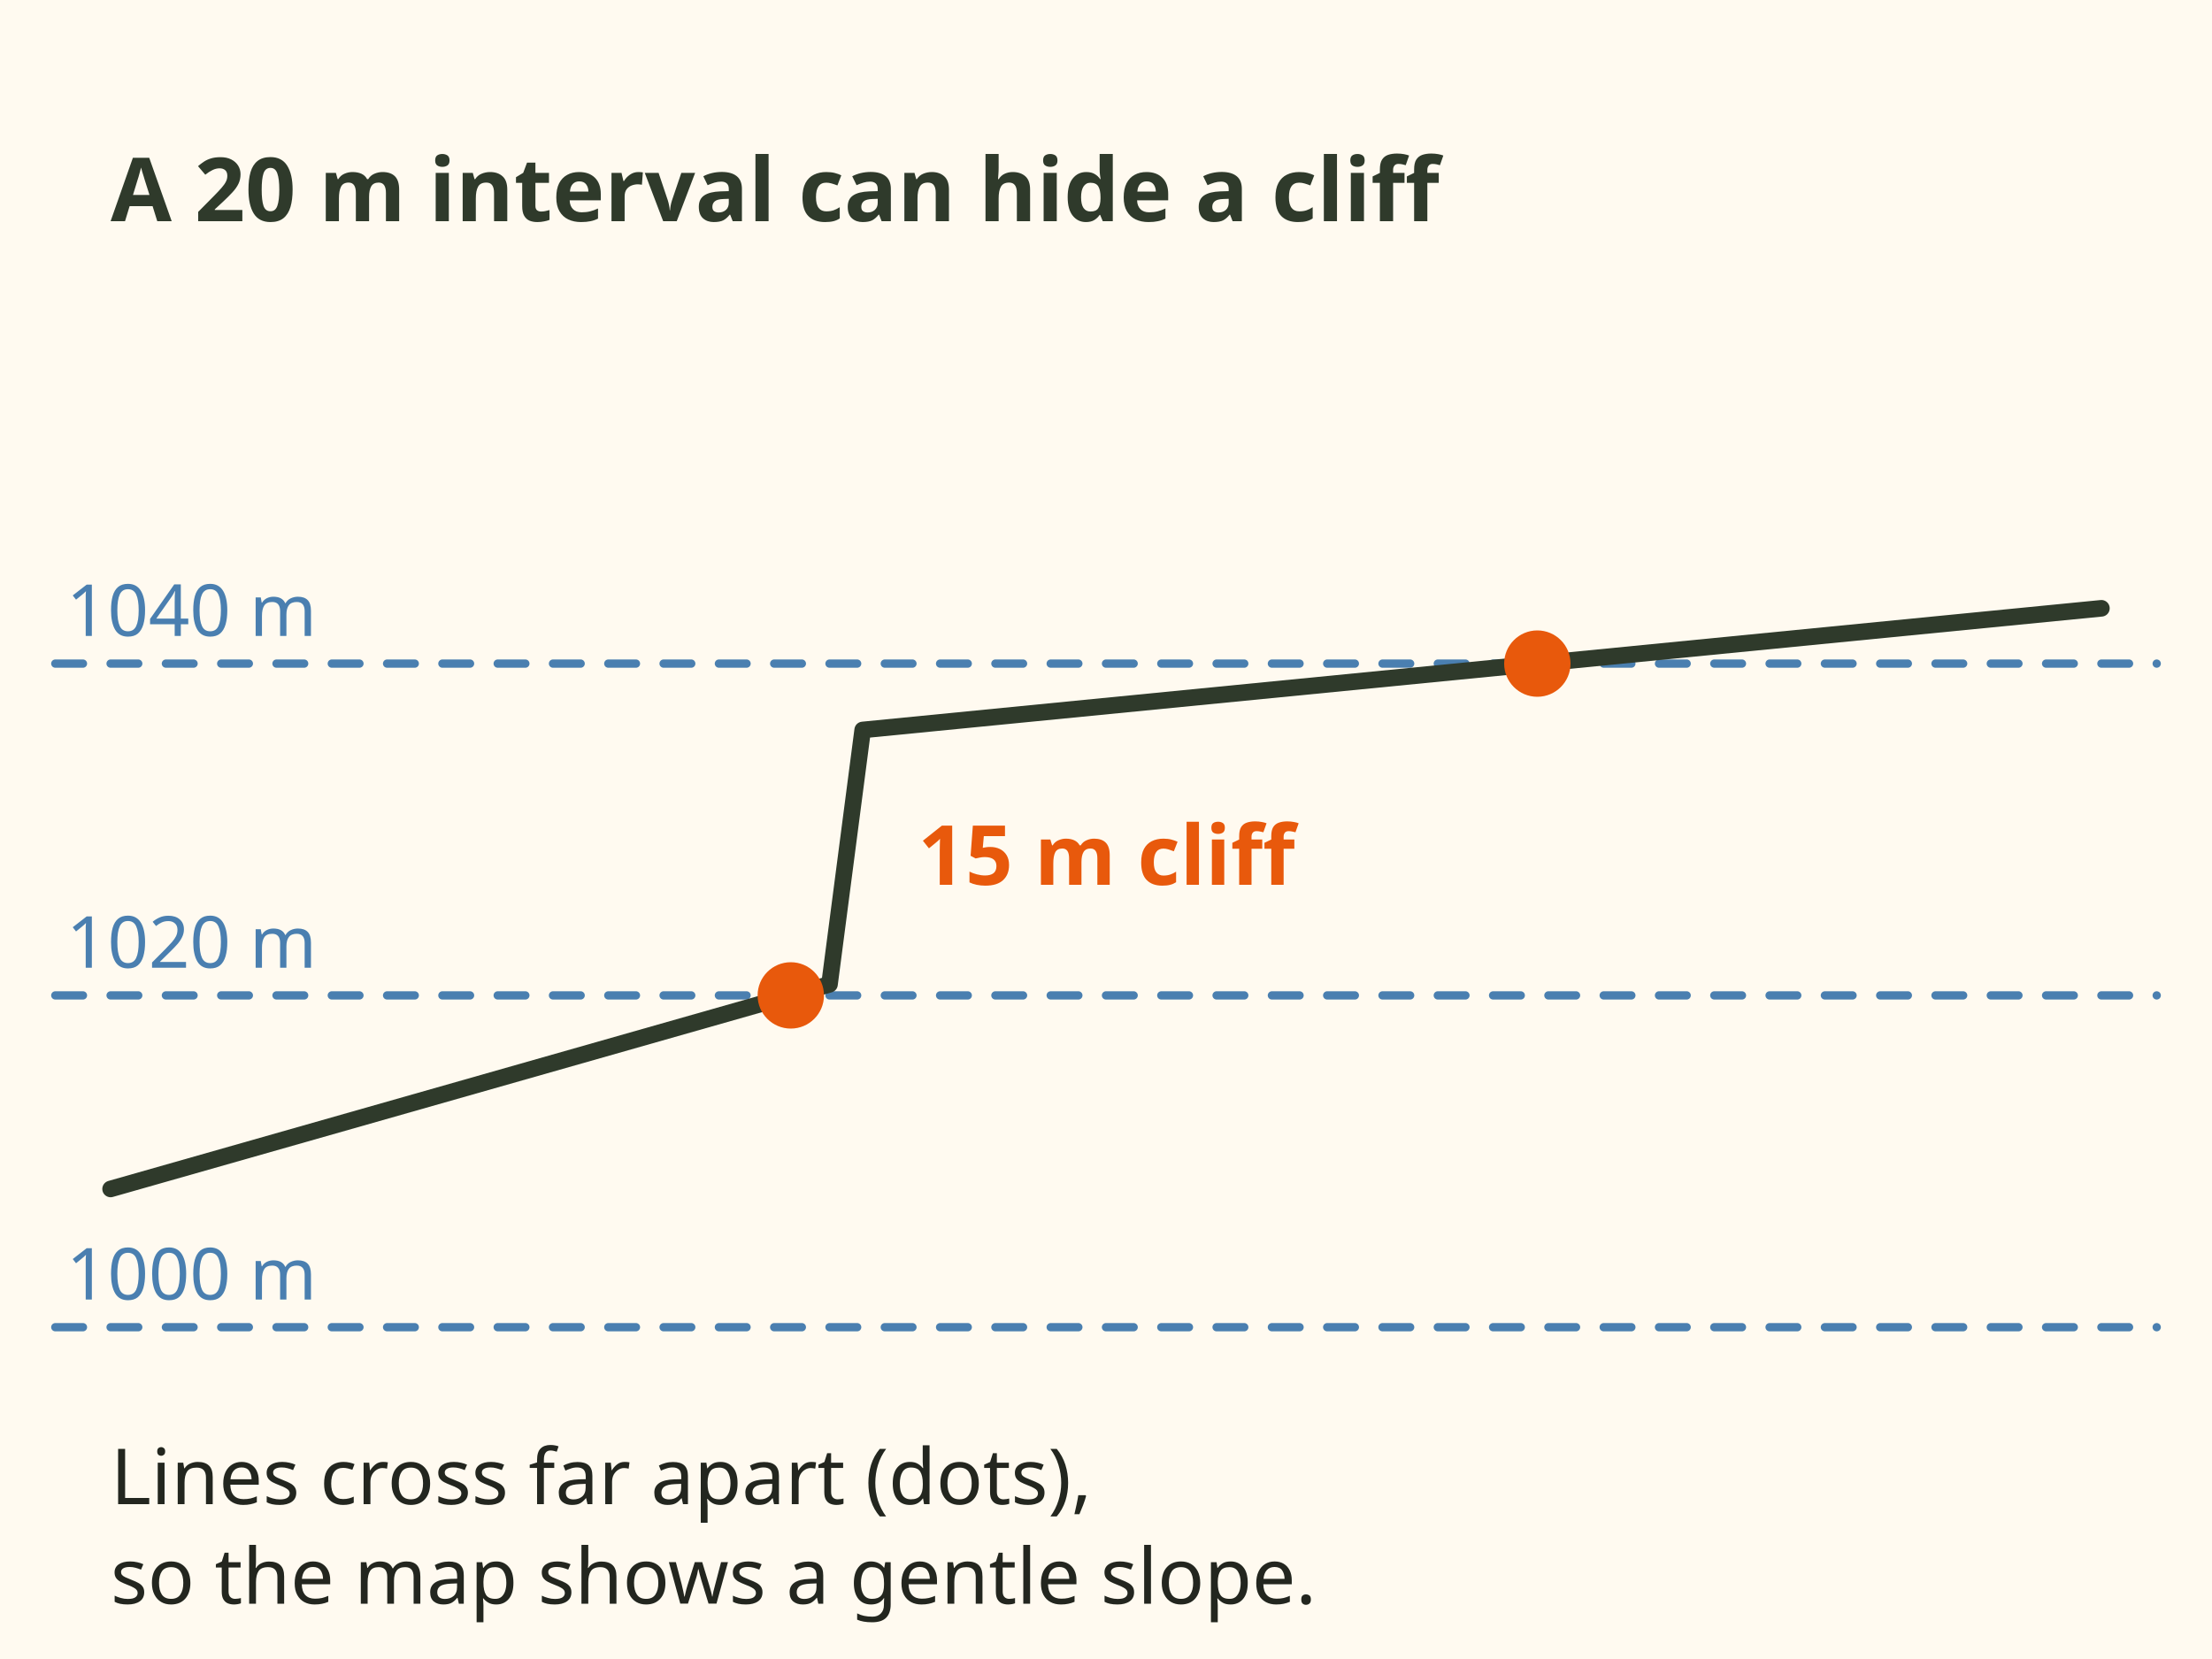
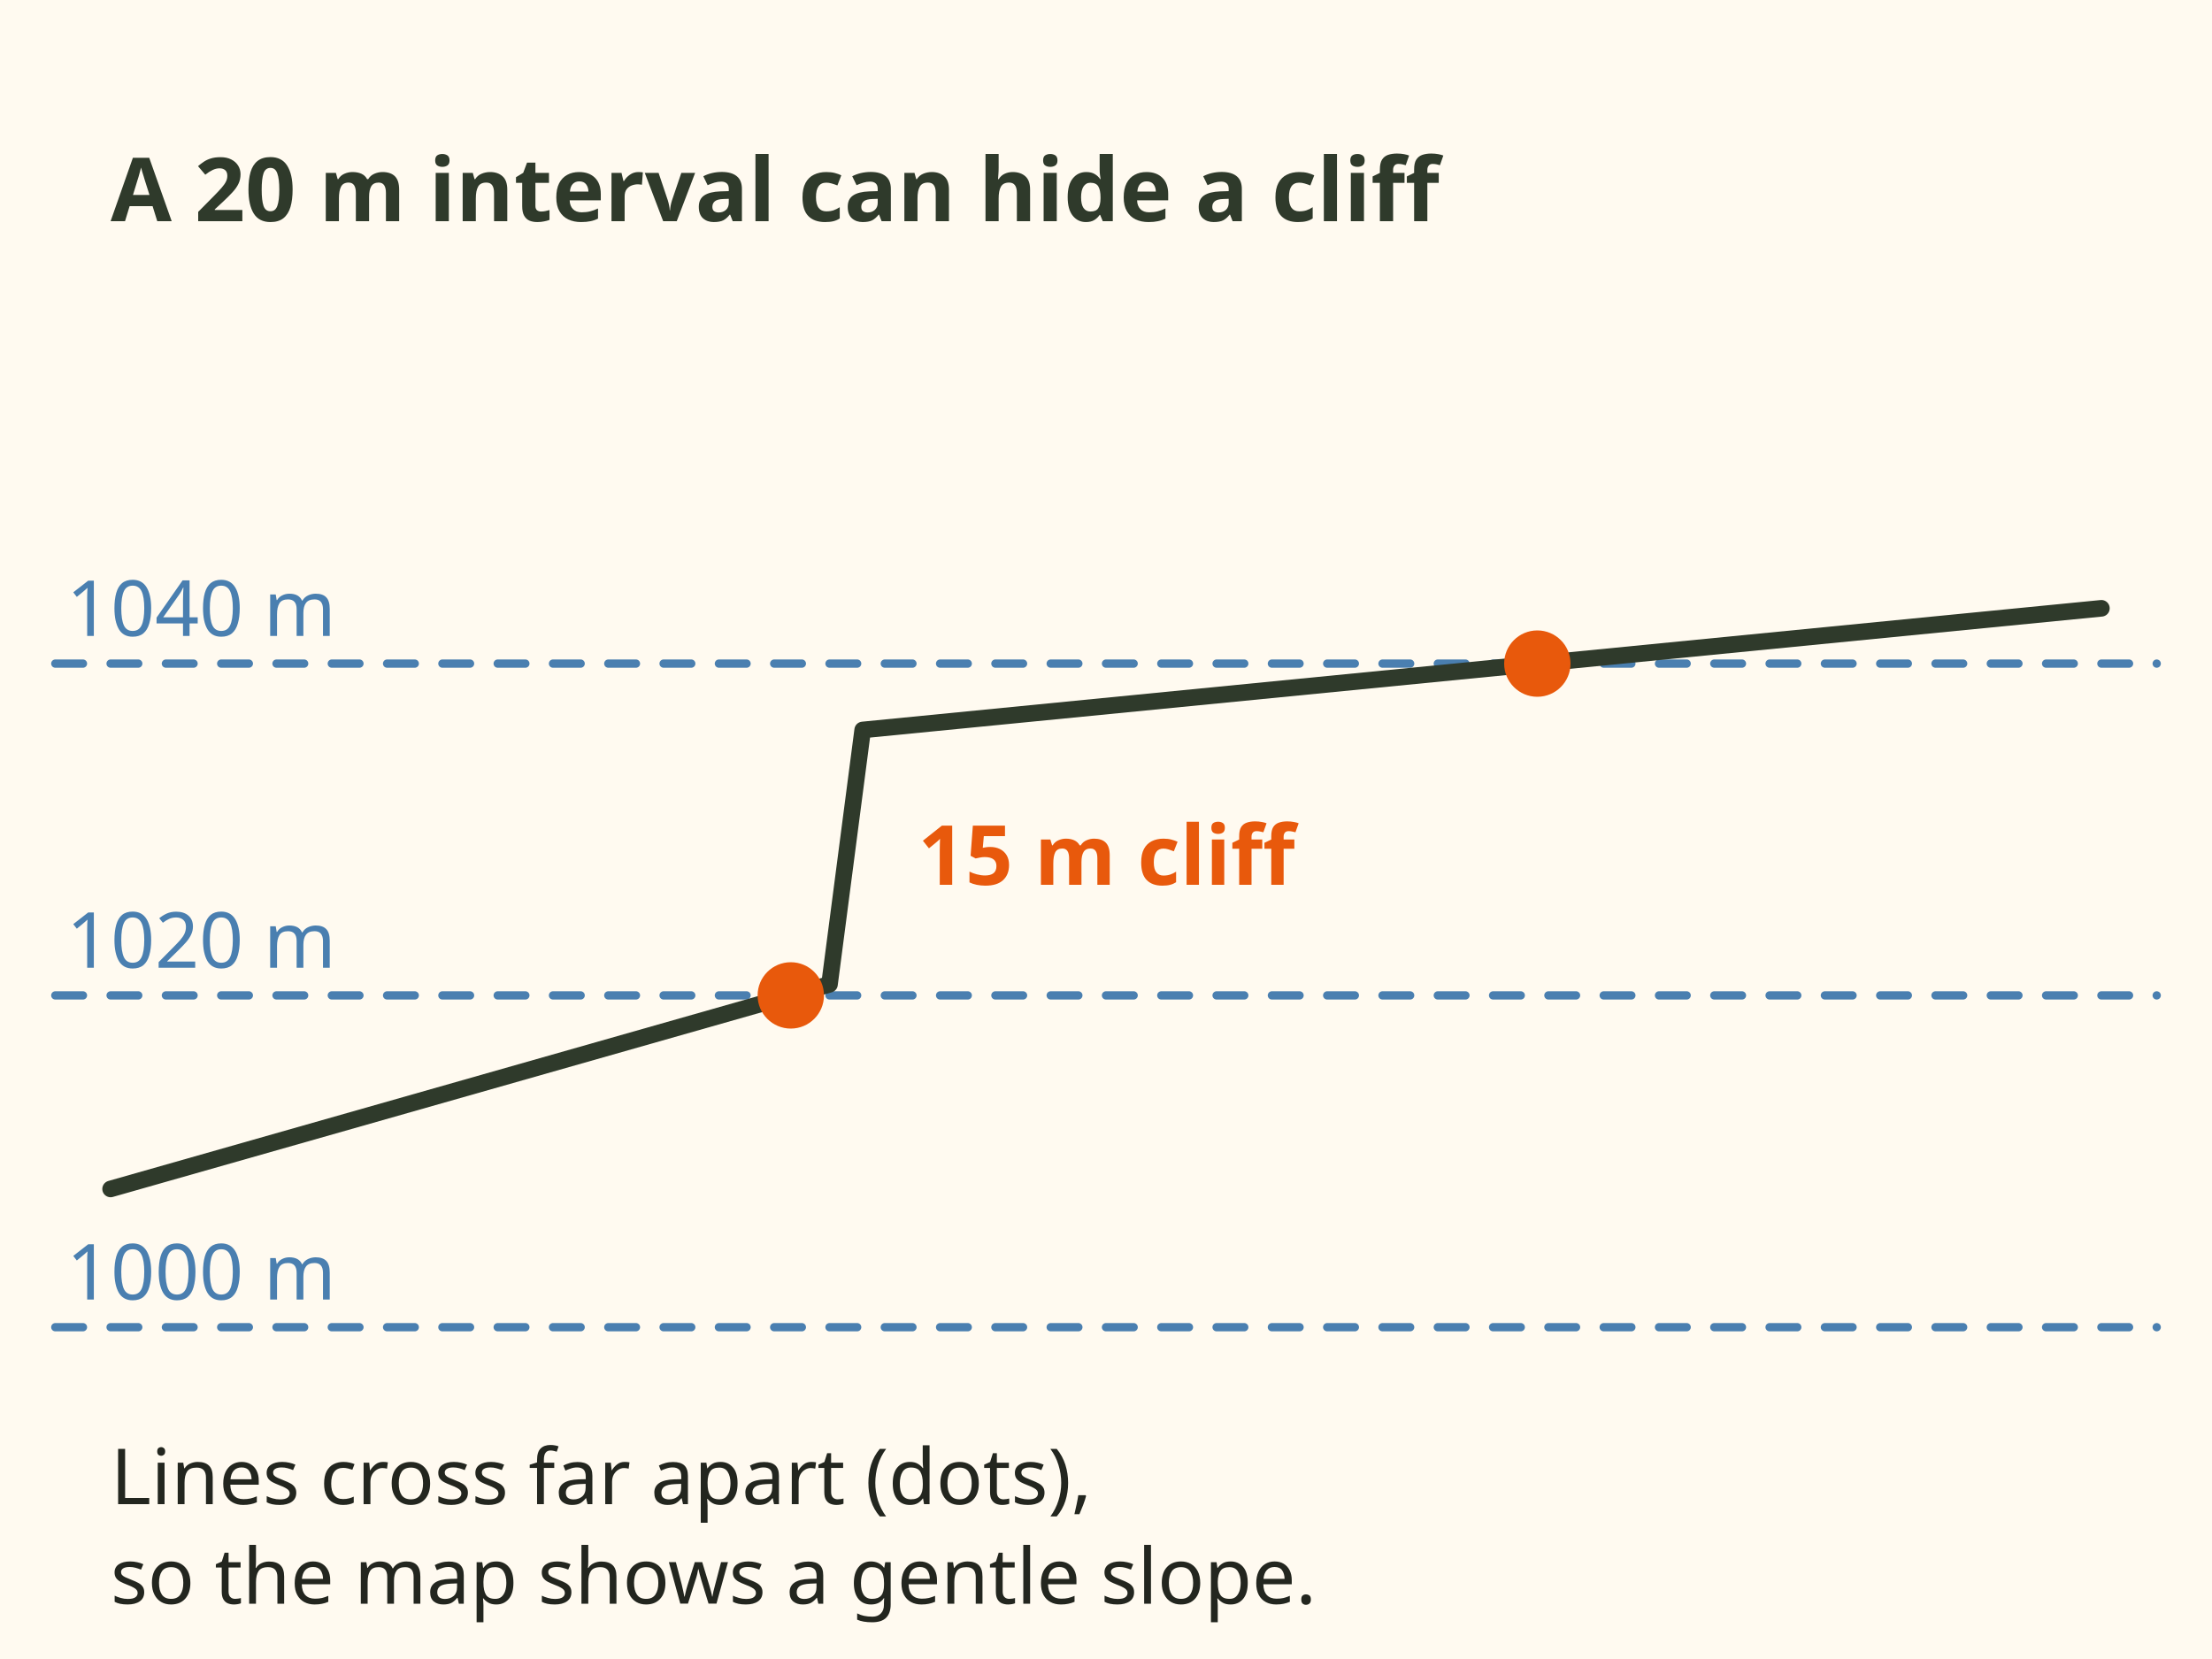
<svg xmlns="http://www.w3.org/2000/svg" viewBox="0 0 400 300" role="img" aria-label="A side view of a slope with a 15 metre cliff. Blue dashed lines mark contour heights 1000, 1020 and 1040 metres. The cliff fits between two lines, which cross the slope far apart, so the map shows only a gentle slope.">
  <rect x="0" y="0" width="400" height="300" fill="#fffaf0" />
  <line x1="10" y1="240" x2="390" y2="240" stroke="#4a7fb0" stroke-width="1.5" stroke-linecap="round" stroke-dasharray="5 5" />
-   <text x="12" y="235" font-family="sans-serif" font-size="13" fill="#4a7fb0" text-anchor="start">1000 m</text>
+   <text x="12" y="235" font-family="sans-serif" font-size="14" fill="#4a7fb0" text-anchor="start">1000 m</text>
  <line x1="10" y1="180" x2="390" y2="180" stroke="#4a7fb0" stroke-width="1.5" stroke-linecap="round" stroke-dasharray="5 5" />
-   <text x="12" y="175" font-family="sans-serif" font-size="13" fill="#4a7fb0" text-anchor="start">1020 m</text>
+   <text x="12" y="175" font-family="sans-serif" font-size="14" fill="#4a7fb0" text-anchor="start">1020 m</text>
  <line x1="10" y1="120" x2="390" y2="120" stroke="#4a7fb0" stroke-width="1.5" stroke-linecap="round" stroke-dasharray="5 5" />
-   <text x="12" y="115" font-family="sans-serif" font-size="13" fill="#4a7fb0" text-anchor="start">1040 m</text>
+   <text x="12" y="115" font-family="sans-serif" font-size="14" fill="#4a7fb0" text-anchor="start">1040 m</text>
  <path d="M20 215 L150 178 L156 132 L380 110" fill="none" stroke="#2f3a2b" stroke-width="3" stroke-linejoin="round" stroke-linecap="round" />
  <circle cx="143" cy="180" r="6" fill="#e8590c" stroke="none" stroke-width="2" />
  <circle cx="278" cy="120" r="6" fill="#e8590c" stroke="none" stroke-width="2" />
  <text x="166" y="160" font-family="sans-serif" font-size="15" fill="#e8590c" text-anchor="start" font-weight="bold">15 m cliff</text>
  <text x="20" y="40" font-family="sans-serif" font-size="16" fill="#2f3a2b" text-anchor="start" font-weight="bold">A 20 m interval can hide a cliff</text>
  <text x="20" y="272" font-family="sans-serif" font-size="14" fill="#23261f" text-anchor="start">Lines cross far apart (dots),</text>
  <text x="20" y="290" font-family="sans-serif" font-size="14" fill="#23261f" text-anchor="start">so the map shows a gentle slope.</text>
</svg>
